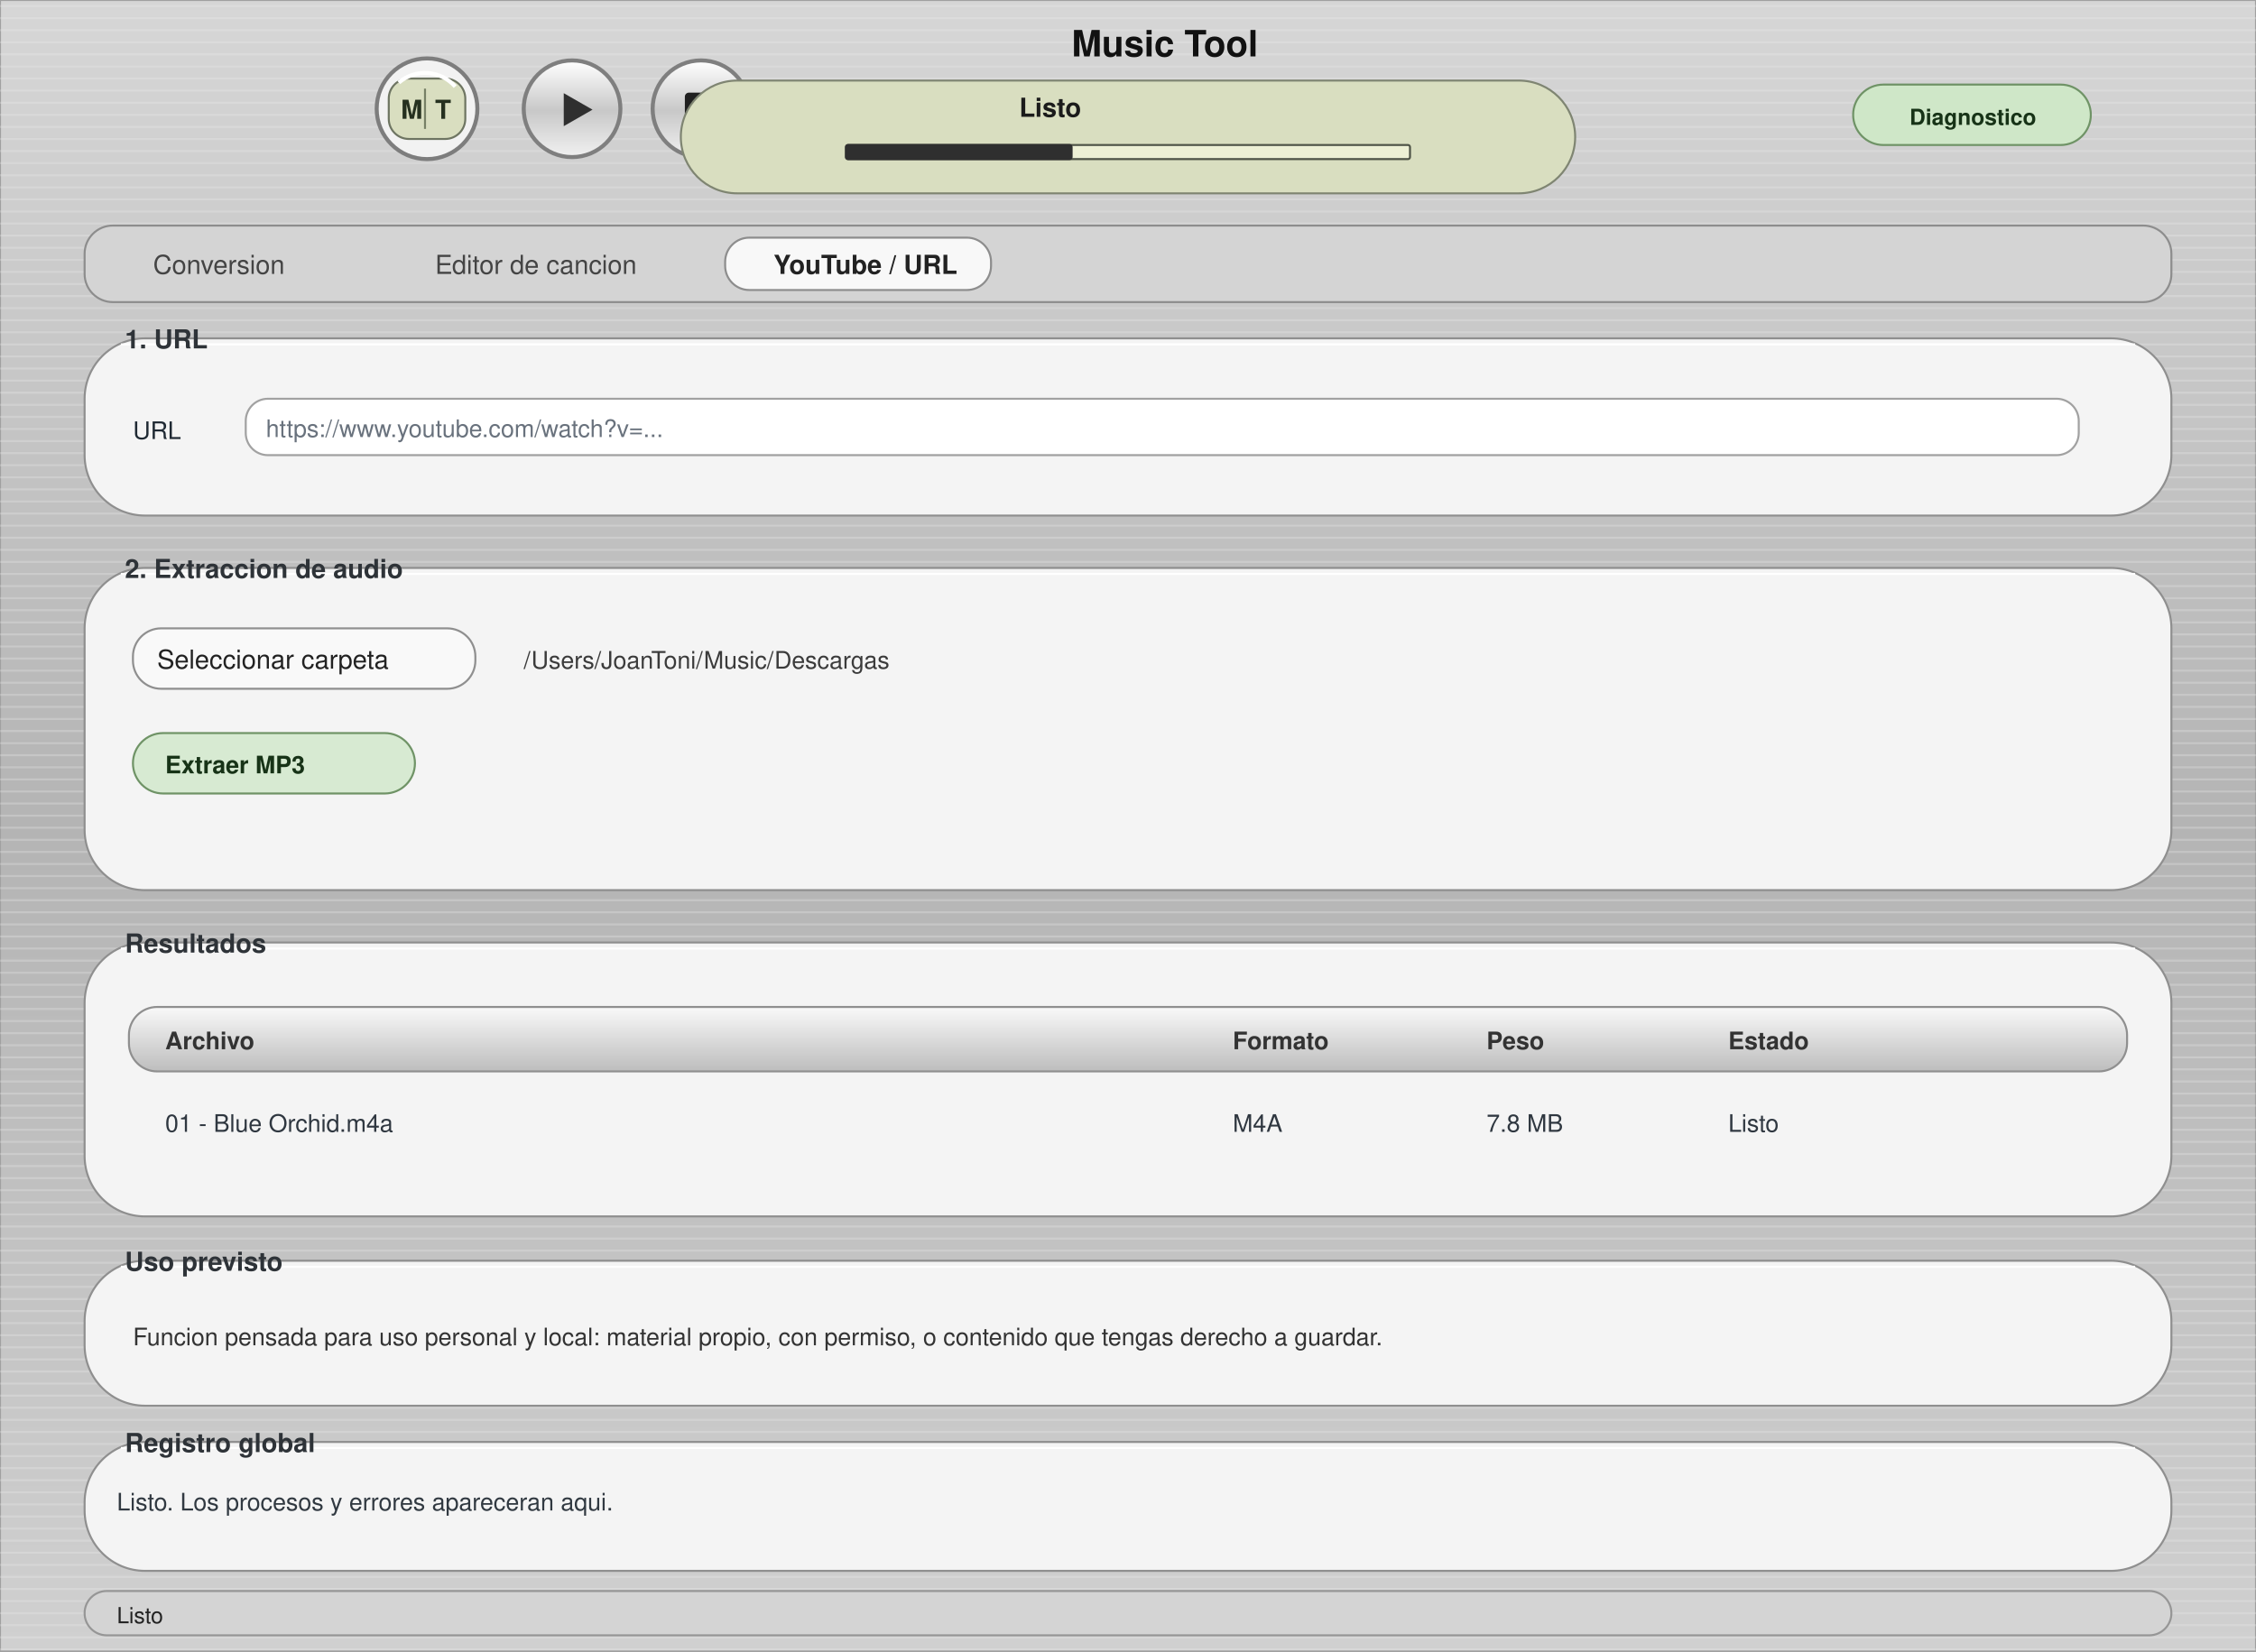
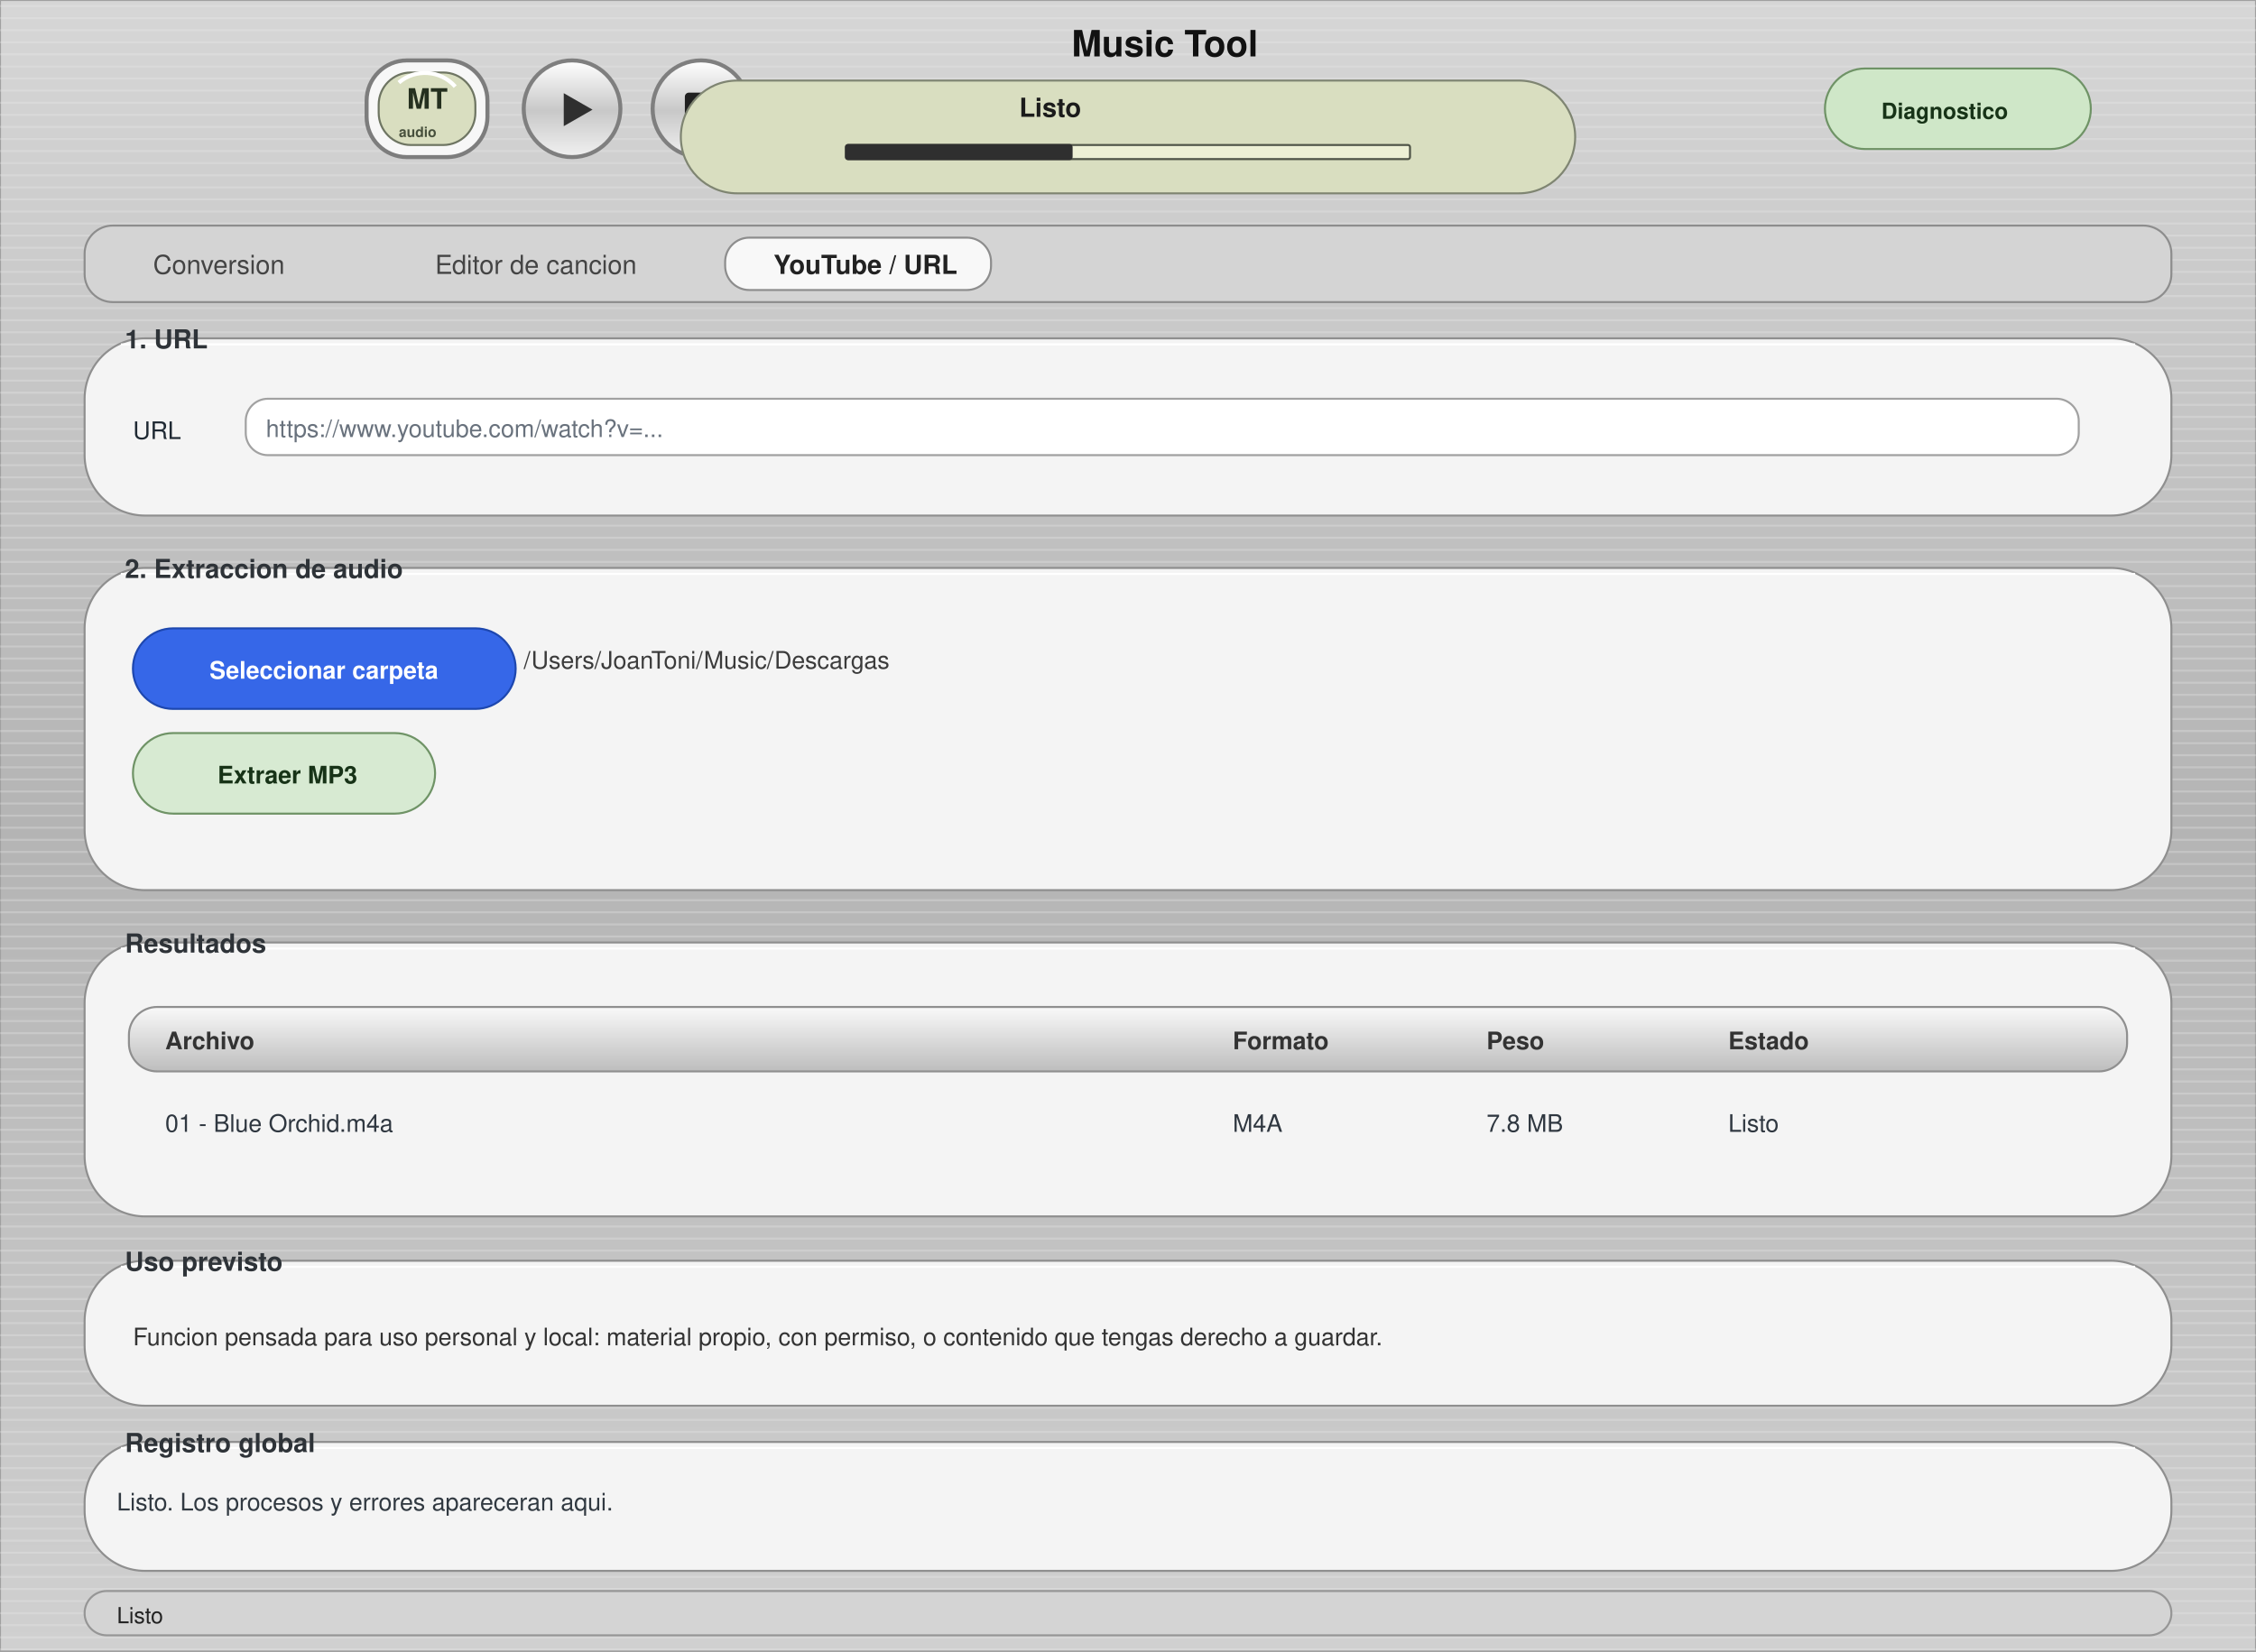
<svg xmlns="http://www.w3.org/2000/svg" width="1120" height="820" viewBox="0 0 1120 820">
  <defs>
    <linearGradient id="metal" x1="0" x2="0" y1="0" y2="1">
      <stop offset="0" stop-color="#d6d6d6" />
      <stop offset="0.5" stop-color="#b4b4b4" />
      <stop offset="1" stop-color="#d0d0d0" />
    </linearGradient>
    <linearGradient id="buttonChrome" x1="0" x2="0" y1="0" y2="1">
      <stop offset="0" stop-color="#ffffff" />
      <stop offset="0.52" stop-color="#c8c8c8" />
      <stop offset="1" stop-color="#f1f1f1" />
    </linearGradient>
    <linearGradient id="tableHeader" x1="0" x2="0" y1="0" y2="1">
      <stop offset="0" stop-color="#f9f9f9" />
      <stop offset="1" stop-color="#bdbdbd" />
    </linearGradient>
  </defs>
  <rect x="0" y="0" width="1120" height="820" rx="0" fill="url(#metal)" stroke="#a0a0a0" />
  <line x1="0" y1="3" x2="1120" y2="3" stroke="#eeeeee" opacity="0.28" />
  <line x1="0" y1="9" x2="1120" y2="9" stroke="#eeeeee" opacity="0.28" />
  <line x1="0" y1="15" x2="1120" y2="15" stroke="#eeeeee" opacity="0.28" />
  <line x1="0" y1="21" x2="1120" y2="21" stroke="#eeeeee" opacity="0.28" />
  <line x1="0" y1="27" x2="1120" y2="27" stroke="#eeeeee" opacity="0.28" />
  <line x1="0" y1="33" x2="1120" y2="33" stroke="#eeeeee" opacity="0.28" />
  <line x1="0" y1="39" x2="1120" y2="39" stroke="#eeeeee" opacity="0.28" />
  <line x1="0" y1="45" x2="1120" y2="45" stroke="#eeeeee" opacity="0.28" />
  <line x1="0" y1="51" x2="1120" y2="51" stroke="#eeeeee" opacity="0.28" />
  <line x1="0" y1="57" x2="1120" y2="57" stroke="#eeeeee" opacity="0.28" />
  <line x1="0" y1="63" x2="1120" y2="63" stroke="#eeeeee" opacity="0.28" />
  <line x1="0" y1="69" x2="1120" y2="69" stroke="#eeeeee" opacity="0.28" />
  <line x1="0" y1="75" x2="1120" y2="75" stroke="#eeeeee" opacity="0.28" />
  <line x1="0" y1="81" x2="1120" y2="81" stroke="#eeeeee" opacity="0.28" />
  <line x1="0" y1="87" x2="1120" y2="87" stroke="#eeeeee" opacity="0.28" />
  <line x1="0" y1="93" x2="1120" y2="93" stroke="#eeeeee" opacity="0.28" />
  <line x1="0" y1="99" x2="1120" y2="99" stroke="#eeeeee" opacity="0.28" />
  <line x1="0" y1="105" x2="1120" y2="105" stroke="#eeeeee" opacity="0.28" />
  <line x1="0" y1="111" x2="1120" y2="111" stroke="#eeeeee" opacity="0.28" />
  <line x1="0" y1="117" x2="1120" y2="117" stroke="#eeeeee" opacity="0.28" />
  <line x1="0" y1="123" x2="1120" y2="123" stroke="#eeeeee" opacity="0.28" />
  <line x1="0" y1="129" x2="1120" y2="129" stroke="#eeeeee" opacity="0.28" />
  <line x1="0" y1="135" x2="1120" y2="135" stroke="#eeeeee" opacity="0.28" />
  <line x1="0" y1="141" x2="1120" y2="141" stroke="#eeeeee" opacity="0.28" />
  <line x1="0" y1="147" x2="1120" y2="147" stroke="#eeeeee" opacity="0.28" />
  <line x1="0" y1="153" x2="1120" y2="153" stroke="#eeeeee" opacity="0.28" />
  <line x1="0" y1="159" x2="1120" y2="159" stroke="#eeeeee" opacity="0.28" />
  <line x1="0" y1="165" x2="1120" y2="165" stroke="#eeeeee" opacity="0.28" />
  <line x1="0" y1="171" x2="1120" y2="171" stroke="#eeeeee" opacity="0.28" />
  <line x1="0" y1="177" x2="1120" y2="177" stroke="#eeeeee" opacity="0.28" />
  <line x1="0" y1="183" x2="1120" y2="183" stroke="#eeeeee" opacity="0.28" />
  <line x1="0" y1="189" x2="1120" y2="189" stroke="#eeeeee" opacity="0.28" />
  <line x1="0" y1="195" x2="1120" y2="195" stroke="#eeeeee" opacity="0.28" />
  <line x1="0" y1="201" x2="1120" y2="201" stroke="#eeeeee" opacity="0.28" />
  <line x1="0" y1="207" x2="1120" y2="207" stroke="#eeeeee" opacity="0.28" />
  <line x1="0" y1="213" x2="1120" y2="213" stroke="#eeeeee" opacity="0.28" />
  <line x1="0" y1="219" x2="1120" y2="219" stroke="#eeeeee" opacity="0.28" />
  <line x1="0" y1="225" x2="1120" y2="225" stroke="#eeeeee" opacity="0.28" />
  <line x1="0" y1="231" x2="1120" y2="231" stroke="#eeeeee" opacity="0.28" />
  <line x1="0" y1="237" x2="1120" y2="237" stroke="#eeeeee" opacity="0.28" />
  <line x1="0" y1="243" x2="1120" y2="243" stroke="#eeeeee" opacity="0.28" />
  <line x1="0" y1="249" x2="1120" y2="249" stroke="#eeeeee" opacity="0.28" />
  <line x1="0" y1="255" x2="1120" y2="255" stroke="#eeeeee" opacity="0.28" />
  <line x1="0" y1="261" x2="1120" y2="261" stroke="#eeeeee" opacity="0.28" />
  <line x1="0" y1="267" x2="1120" y2="267" stroke="#eeeeee" opacity="0.28" />
  <line x1="0" y1="273" x2="1120" y2="273" stroke="#eeeeee" opacity="0.28" />
  <line x1="0" y1="279" x2="1120" y2="279" stroke="#eeeeee" opacity="0.28" />
  <line x1="0" y1="285" x2="1120" y2="285" stroke="#eeeeee" opacity="0.28" />
  <line x1="0" y1="291" x2="1120" y2="291" stroke="#eeeeee" opacity="0.28" />
  <line x1="0" y1="297" x2="1120" y2="297" stroke="#eeeeee" opacity="0.28" />
  <line x1="0" y1="303" x2="1120" y2="303" stroke="#eeeeee" opacity="0.28" />
  <line x1="0" y1="309" x2="1120" y2="309" stroke="#eeeeee" opacity="0.28" />
  <line x1="0" y1="315" x2="1120" y2="315" stroke="#eeeeee" opacity="0.28" />
  <line x1="0" y1="321" x2="1120" y2="321" stroke="#eeeeee" opacity="0.28" />
  <line x1="0" y1="327" x2="1120" y2="327" stroke="#eeeeee" opacity="0.28" />
  <line x1="0" y1="333" x2="1120" y2="333" stroke="#eeeeee" opacity="0.28" />
  <line x1="0" y1="339" x2="1120" y2="339" stroke="#eeeeee" opacity="0.28" />
  <line x1="0" y1="345" x2="1120" y2="345" stroke="#eeeeee" opacity="0.28" />
  <line x1="0" y1="351" x2="1120" y2="351" stroke="#eeeeee" opacity="0.28" />
  <line x1="0" y1="357" x2="1120" y2="357" stroke="#eeeeee" opacity="0.28" />
  <line x1="0" y1="363" x2="1120" y2="363" stroke="#eeeeee" opacity="0.28" />
  <line x1="0" y1="369" x2="1120" y2="369" stroke="#eeeeee" opacity="0.28" />
  <line x1="0" y1="375" x2="1120" y2="375" stroke="#eeeeee" opacity="0.28" />
  <line x1="0" y1="381" x2="1120" y2="381" stroke="#eeeeee" opacity="0.28" />
  <line x1="0" y1="387" x2="1120" y2="387" stroke="#eeeeee" opacity="0.28" />
  <line x1="0" y1="393" x2="1120" y2="393" stroke="#eeeeee" opacity="0.28" />
  <line x1="0" y1="399" x2="1120" y2="399" stroke="#eeeeee" opacity="0.28" />
  <line x1="0" y1="405" x2="1120" y2="405" stroke="#eeeeee" opacity="0.28" />
  <line x1="0" y1="411" x2="1120" y2="411" stroke="#eeeeee" opacity="0.28" />
  <line x1="0" y1="417" x2="1120" y2="417" stroke="#eeeeee" opacity="0.28" />
  <line x1="0" y1="423" x2="1120" y2="423" stroke="#eeeeee" opacity="0.28" />
  <line x1="0" y1="429" x2="1120" y2="429" stroke="#eeeeee" opacity="0.28" />
  <line x1="0" y1="435" x2="1120" y2="435" stroke="#eeeeee" opacity="0.28" />
  <line x1="0" y1="441" x2="1120" y2="441" stroke="#eeeeee" opacity="0.28" />
  <line x1="0" y1="447" x2="1120" y2="447" stroke="#eeeeee" opacity="0.28" />
  <line x1="0" y1="453" x2="1120" y2="453" stroke="#eeeeee" opacity="0.28" />
  <line x1="0" y1="459" x2="1120" y2="459" stroke="#eeeeee" opacity="0.28" />
  <line x1="0" y1="465" x2="1120" y2="465" stroke="#eeeeee" opacity="0.28" />
  <line x1="0" y1="471" x2="1120" y2="471" stroke="#eeeeee" opacity="0.28" />
  <line x1="0" y1="477" x2="1120" y2="477" stroke="#eeeeee" opacity="0.28" />
  <line x1="0" y1="483" x2="1120" y2="483" stroke="#eeeeee" opacity="0.28" />
  <line x1="0" y1="489" x2="1120" y2="489" stroke="#eeeeee" opacity="0.28" />
  <line x1="0" y1="495" x2="1120" y2="495" stroke="#eeeeee" opacity="0.28" />
  <line x1="0" y1="501" x2="1120" y2="501" stroke="#eeeeee" opacity="0.28" />
  <line x1="0" y1="507" x2="1120" y2="507" stroke="#eeeeee" opacity="0.28" />
  <line x1="0" y1="513" x2="1120" y2="513" stroke="#eeeeee" opacity="0.28" />
  <line x1="0" y1="519" x2="1120" y2="519" stroke="#eeeeee" opacity="0.28" />
  <line x1="0" y1="525" x2="1120" y2="525" stroke="#eeeeee" opacity="0.28" />
  <line x1="0" y1="531" x2="1120" y2="531" stroke="#eeeeee" opacity="0.28" />
  <line x1="0" y1="537" x2="1120" y2="537" stroke="#eeeeee" opacity="0.28" />
  <line x1="0" y1="543" x2="1120" y2="543" stroke="#eeeeee" opacity="0.28" />
  <line x1="0" y1="549" x2="1120" y2="549" stroke="#eeeeee" opacity="0.28" />
  <line x1="0" y1="555" x2="1120" y2="555" stroke="#eeeeee" opacity="0.28" />
  <line x1="0" y1="561" x2="1120" y2="561" stroke="#eeeeee" opacity="0.28" />
  <line x1="0" y1="567" x2="1120" y2="567" stroke="#eeeeee" opacity="0.28" />
  <line x1="0" y1="573" x2="1120" y2="573" stroke="#eeeeee" opacity="0.28" />
  <line x1="0" y1="579" x2="1120" y2="579" stroke="#eeeeee" opacity="0.28" />
  <line x1="0" y1="585" x2="1120" y2="585" stroke="#eeeeee" opacity="0.28" />
  <line x1="0" y1="591" x2="1120" y2="591" stroke="#eeeeee" opacity="0.28" />
  <line x1="0" y1="597" x2="1120" y2="597" stroke="#eeeeee" opacity="0.28" />
  <line x1="0" y1="603" x2="1120" y2="603" stroke="#eeeeee" opacity="0.28" />
  <line x1="0" y1="609" x2="1120" y2="609" stroke="#eeeeee" opacity="0.28" />
  <line x1="0" y1="615" x2="1120" y2="615" stroke="#eeeeee" opacity="0.28" />
  <line x1="0" y1="621" x2="1120" y2="621" stroke="#eeeeee" opacity="0.28" />
  <line x1="0" y1="627" x2="1120" y2="627" stroke="#eeeeee" opacity="0.28" />
  <line x1="0" y1="633" x2="1120" y2="633" stroke="#eeeeee" opacity="0.28" />
  <line x1="0" y1="639" x2="1120" y2="639" stroke="#eeeeee" opacity="0.28" />
  <line x1="0" y1="645" x2="1120" y2="645" stroke="#eeeeee" opacity="0.28" />
  <line x1="0" y1="651" x2="1120" y2="651" stroke="#eeeeee" opacity="0.28" />
  <line x1="0" y1="657" x2="1120" y2="657" stroke="#eeeeee" opacity="0.28" />
  <line x1="0" y1="663" x2="1120" y2="663" stroke="#eeeeee" opacity="0.28" />
  <line x1="0" y1="669" x2="1120" y2="669" stroke="#eeeeee" opacity="0.28" />
  <line x1="0" y1="675" x2="1120" y2="675" stroke="#eeeeee" opacity="0.28" />
  <line x1="0" y1="681" x2="1120" y2="681" stroke="#eeeeee" opacity="0.28" />
  <line x1="0" y1="687" x2="1120" y2="687" stroke="#eeeeee" opacity="0.28" />
  <line x1="0" y1="693" x2="1120" y2="693" stroke="#eeeeee" opacity="0.28" />
  <line x1="0" y1="699" x2="1120" y2="699" stroke="#eeeeee" opacity="0.28" />
  <line x1="0" y1="705" x2="1120" y2="705" stroke="#eeeeee" opacity="0.28" />
  <line x1="0" y1="711" x2="1120" y2="711" stroke="#eeeeee" opacity="0.28" />
  <line x1="0" y1="717" x2="1120" y2="717" stroke="#eeeeee" opacity="0.28" />
  <line x1="0" y1="723" x2="1120" y2="723" stroke="#eeeeee" opacity="0.28" />
  <line x1="0" y1="729" x2="1120" y2="729" stroke="#eeeeee" opacity="0.28" />
  <line x1="0" y1="735" x2="1120" y2="735" stroke="#eeeeee" opacity="0.28" />
  <line x1="0" y1="741" x2="1120" y2="741" stroke="#eeeeee" opacity="0.28" />
  <line x1="0" y1="747" x2="1120" y2="747" stroke="#eeeeee" opacity="0.28" />
  <line x1="0" y1="753" x2="1120" y2="753" stroke="#eeeeee" opacity="0.28" />
  <line x1="0" y1="759" x2="1120" y2="759" stroke="#eeeeee" opacity="0.28" />
  <line x1="0" y1="765" x2="1120" y2="765" stroke="#eeeeee" opacity="0.28" />
  <line x1="0" y1="771" x2="1120" y2="771" stroke="#eeeeee" opacity="0.28" />
  <line x1="0" y1="777" x2="1120" y2="777" stroke="#eeeeee" opacity="0.28" />
  <line x1="0" y1="783" x2="1120" y2="783" stroke="#eeeeee" opacity="0.28" />
  <line x1="0" y1="789" x2="1120" y2="789" stroke="#eeeeee" opacity="0.28" />
  <line x1="0" y1="795" x2="1120" y2="795" stroke="#eeeeee" opacity="0.28" />
  <line x1="0" y1="801" x2="1120" y2="801" stroke="#eeeeee" opacity="0.28" />
  <line x1="0" y1="807" x2="1120" y2="807" stroke="#eeeeee" opacity="0.28" />
  <line x1="0" y1="813" x2="1120" y2="813" stroke="#eeeeee" opacity="0.28" />
  <line x1="0" y1="819" x2="1120" y2="819" stroke="#eeeeee" opacity="0.28" />
  <text x="532" y="28" font-family="-apple-system, BlinkMacSystemFont, Helvetica, Arial, sans-serif" font-size="18" font-weight="700" fill="#111111">Music Tool</text>
-   <circle cx="212" cy="54" r="25" fill="#f2f2f2" stroke="#7d7d7d" stroke-width="2" />
-   <rect x="193" y="39" width="38" height="30" rx="10" fill="#d9dec0" stroke="#6e7562" />
+   <rect x="182" y="30" width="60" height="48" rx="20" fill="#f7f7f7" stroke="#7d7d7d" stroke-width="2" />
+   <rect x="188" y="36" width="48" height="36" rx="16" fill="#d9dec0" stroke="#6e7562" />
  <path d="M198 41 A20 20 0 0 1 226 43" fill="none" stroke="#ffffff" stroke-width="2" />
-   <text x="199" y="59" font-family="-apple-system, BlinkMacSystemFont, Helvetica, Arial, sans-serif" font-size="13" font-weight="700" fill="#25301f">M</text>
-   <text x="216" y="59" font-family="-apple-system, BlinkMacSystemFont, Helvetica, Arial, sans-serif" font-size="13" font-weight="700" fill="#25301f">T</text>
-   <line x1="211" y1="44" x2="211" y2="64" stroke="#778066" />
+   <text x="202" y="54" font-family="-apple-system, BlinkMacSystemFont, Helvetica, Arial, sans-serif" font-size="14" font-weight="700" fill="#25301f">MT</text>
+   <text x="198" y="68" font-family="-apple-system, BlinkMacSystemFont, Helvetica, Arial, sans-serif" font-size="7" font-weight="700" fill="#47503c">audio</text>
  <circle cx="284" cy="54" r="24" fill="url(#buttonChrome)" stroke="#7f7f7f" stroke-width="2" />
  <text x="278" y="61" font-family="-apple-system, BlinkMacSystemFont, Helvetica, Arial, sans-serif" font-size="18" font-weight="700" fill="#2f2f2f">▶</text>
  <circle cx="348" cy="54" r="24" fill="url(#buttonChrome)" stroke="#7f7f7f" stroke-width="2" />
  <rect x="340" y="46" width="16" height="16" rx="2" fill="#202020" />
  <rect x="338" y="40" width="444" height="56" rx="28" fill="#d9dec0" stroke="#7f8572" />
  <text x="506" y="58" font-family="-apple-system, BlinkMacSystemFont, Helvetica, Arial, sans-serif" font-size="13" font-weight="700" fill="#1b1b1b">Listo</text>
  <rect x="420" y="72" width="280" height="7" rx="1" fill="#edf0d5" stroke="#4f5447" />
  <rect x="420" y="72" width="112" height="7" rx="1" fill="#2f2f2f" stroke="#2f2f2f" />
-   <rect x="920" y="42" width="118" height="30" rx="15" fill="#cfe7c8" stroke="#6f9366" />
-   <text x="948" y="62" font-family="-apple-system, BlinkMacSystemFont, Helvetica, Arial, sans-serif" font-size="11" font-weight="700" fill="#173317">Diagnostico</text>
+   <rect x="906" y="34" width="132" height="40" rx="20" fill="#cfe7c8" stroke="#6f9366" />
+   <text x="934" y="59" font-family="-apple-system, BlinkMacSystemFont, Helvetica, Arial, sans-serif" font-size="11" font-weight="700" fill="#173317">Diagnostico</text>
  <rect x="42" y="112" width="1036" height="38" rx="14" fill="#d4d4d4" stroke="#8d8d8d" />
  <text x="76" y="136" font-family="-apple-system, BlinkMacSystemFont, Helvetica, Arial, sans-serif" font-size="13" font-weight="500" fill="#444">Conversion</text>
  <text x="216" y="136" font-family="-apple-system, BlinkMacSystemFont, Helvetica, Arial, sans-serif" font-size="13" font-weight="500" fill="#444">Editor de cancion</text>
  <rect x="360" y="118" width="132" height="26" rx="12" fill="#f8f8f8" stroke="#8d8d8d" />
  <text x="384" y="136" font-family="-apple-system, BlinkMacSystemFont, Helvetica, Arial, sans-serif" font-size="13" font-weight="600" fill="#222">YouTube / URL</text>
  <rect x="42" y="168" width="1036" height="88" rx="30" fill="#f4f4f4" stroke="#8f8f8f" />
  <line x1="60" y1="171" x2="1060" y2="171" stroke="#ffffff" />
  <text x="62" y="173" font-family="-apple-system, BlinkMacSystemFont, Helvetica, Arial, sans-serif" font-size="13" font-weight="600" fill="#2e3338">1. URL</text>
  <text x="66" y="218" font-family="-apple-system, BlinkMacSystemFont, Helvetica, Arial, sans-serif" font-size="12" font-weight="500" fill="#1f2933">URL</text>
  <rect x="122" y="198" width="910" height="28" rx="11" fill="#ffffff" stroke="#a1a1a1" />
  <text x="132" y="217" font-family="-apple-system, BlinkMacSystemFont, Helvetica, Arial, sans-serif" font-size="12" font-weight="400" fill="#69727d">https://www.youtube.com/watch?v=...</text>
  <rect x="42" y="282" width="1036" height="160" rx="30" fill="#f4f4f4" stroke="#8f8f8f" />
  <line x1="60" y1="285" x2="1060" y2="285" stroke="#ffffff" />
  <text x="62" y="287" font-family="-apple-system, BlinkMacSystemFont, Helvetica, Arial, sans-serif" font-size="13" font-weight="600" fill="#2e3338">2. Extraccion de audio</text>
-   <rect x="66" y="312" width="170" height="30" rx="14" fill="#f9f9f9" stroke="#8f8f8f" />
-   <text x="78" y="332" font-family="-apple-system, BlinkMacSystemFont, Helvetica, Arial, sans-serif" font-size="13" font-weight="500" fill="#222">Seleccionar carpeta</text>
+   <rect x="66" y="312" width="190" height="40" rx="20" fill="#3667e8" stroke="#1d47af" />
+   <text x="104" y="337" font-family="-apple-system, BlinkMacSystemFont, Helvetica, Arial, sans-serif" font-size="12" font-weight="700" fill="#ffffff">Seleccionar carpeta</text>
  <text x="260" y="332" font-family="-apple-system, BlinkMacSystemFont, Helvetica, Arial, sans-serif" font-size="12" font-weight="400" fill="#3b3b3b">/Users/JoanToni/Music/Descargas</text>
-   <rect x="66" y="364" width="140" height="30" rx="15" fill="#d7ead2" stroke="#6f9366" />
-   <text x="82" y="384" font-family="-apple-system, BlinkMacSystemFont, Helvetica, Arial, sans-serif" font-size="12" font-weight="700" fill="#173317">Extraer MP3</text>
+   <rect x="66" y="364" width="150" height="40" rx="20" fill="#d7ead2" stroke="#6f9366" />
+   <text x="108" y="389" font-family="-apple-system, BlinkMacSystemFont, Helvetica, Arial, sans-serif" font-size="12" font-weight="700" fill="#173317">Extraer MP3</text>
  <rect x="42" y="468" width="1036" height="136" rx="30" fill="#f4f4f4" stroke="#8f8f8f" />
  <line x1="60" y1="471" x2="1060" y2="471" stroke="#ffffff" />
  <text x="62" y="473" font-family="-apple-system, BlinkMacSystemFont, Helvetica, Arial, sans-serif" font-size="13" font-weight="600" fill="#2e3338">Resultados</text>
  <rect x="64" y="500" width="992" height="32" rx="14" fill="url(#tableHeader)" stroke="#8f8f8f" />
  <text x="82" y="521" font-family="-apple-system, BlinkMacSystemFont, Helvetica, Arial, sans-serif" font-size="12" font-weight="600" fill="#333">Archivo</text>
  <text x="612" y="521" font-family="-apple-system, BlinkMacSystemFont, Helvetica, Arial, sans-serif" font-size="12" font-weight="600" fill="#333">Formato</text>
  <text x="738" y="521" font-family="-apple-system, BlinkMacSystemFont, Helvetica, Arial, sans-serif" font-size="12" font-weight="600" fill="#333">Peso</text>
  <text x="858" y="521" font-family="-apple-system, BlinkMacSystemFont, Helvetica, Arial, sans-serif" font-size="12" font-weight="600" fill="#333">Estado</text>
  <text x="82" y="562" font-family="-apple-system, BlinkMacSystemFont, Helvetica, Arial, sans-serif" font-size="12" font-weight="400" fill="#2f3740">01 - Blue Orchid.m4a</text>
  <text x="612" y="562" font-family="-apple-system, BlinkMacSystemFont, Helvetica, Arial, sans-serif" font-size="12" font-weight="400" fill="#2f3740">M4A</text>
  <text x="738" y="562" font-family="-apple-system, BlinkMacSystemFont, Helvetica, Arial, sans-serif" font-size="12" font-weight="400" fill="#2f3740">7.8 MB</text>
  <text x="858" y="562" font-family="-apple-system, BlinkMacSystemFont, Helvetica, Arial, sans-serif" font-size="12" font-weight="400" fill="#2f3740">Listo</text>
  <rect x="42" y="626" width="1036" height="72" rx="30" fill="#f4f4f4" stroke="#8f8f8f" />
  <line x1="60" y1="629" x2="1060" y2="629" stroke="#ffffff" />
  <text x="62" y="631" font-family="-apple-system, BlinkMacSystemFont, Helvetica, Arial, sans-serif" font-size="13" font-weight="600" fill="#2e3338">Uso previsto</text>
  <text x="66" y="668" font-family="-apple-system, BlinkMacSystemFont, Helvetica, Arial, sans-serif" font-size="12" font-weight="400" fill="#333333">Funcion pensada para uso personal y local: material propio, con permiso, o contenido que tengas derecho a guardar.</text>
  <rect x="42" y="716" width="1036" height="64" rx="30" fill="#f4f4f4" stroke="#8f8f8f" />
  <line x1="60" y1="719" x2="1060" y2="719" stroke="#ffffff" />
  <text x="62" y="721" font-family="-apple-system, BlinkMacSystemFont, Helvetica, Arial, sans-serif" font-size="13" font-weight="600" fill="#2e3338">Registro global</text>
  <text x="58" y="750" font-family="-apple-system, BlinkMacSystemFont, Helvetica, Arial, sans-serif" font-size="12" font-weight="400" fill="#313941">Listo. Los procesos y errores apareceran aqui.</text>
  <rect x="42" y="790" width="1036" height="22" rx="11" fill="#d4d4d4" stroke="#969696" />
  <text x="58" y="806" font-family="-apple-system, BlinkMacSystemFont, Helvetica, Arial, sans-serif" font-size="11" font-weight="500" fill="#222">Listo</text>
</svg>
